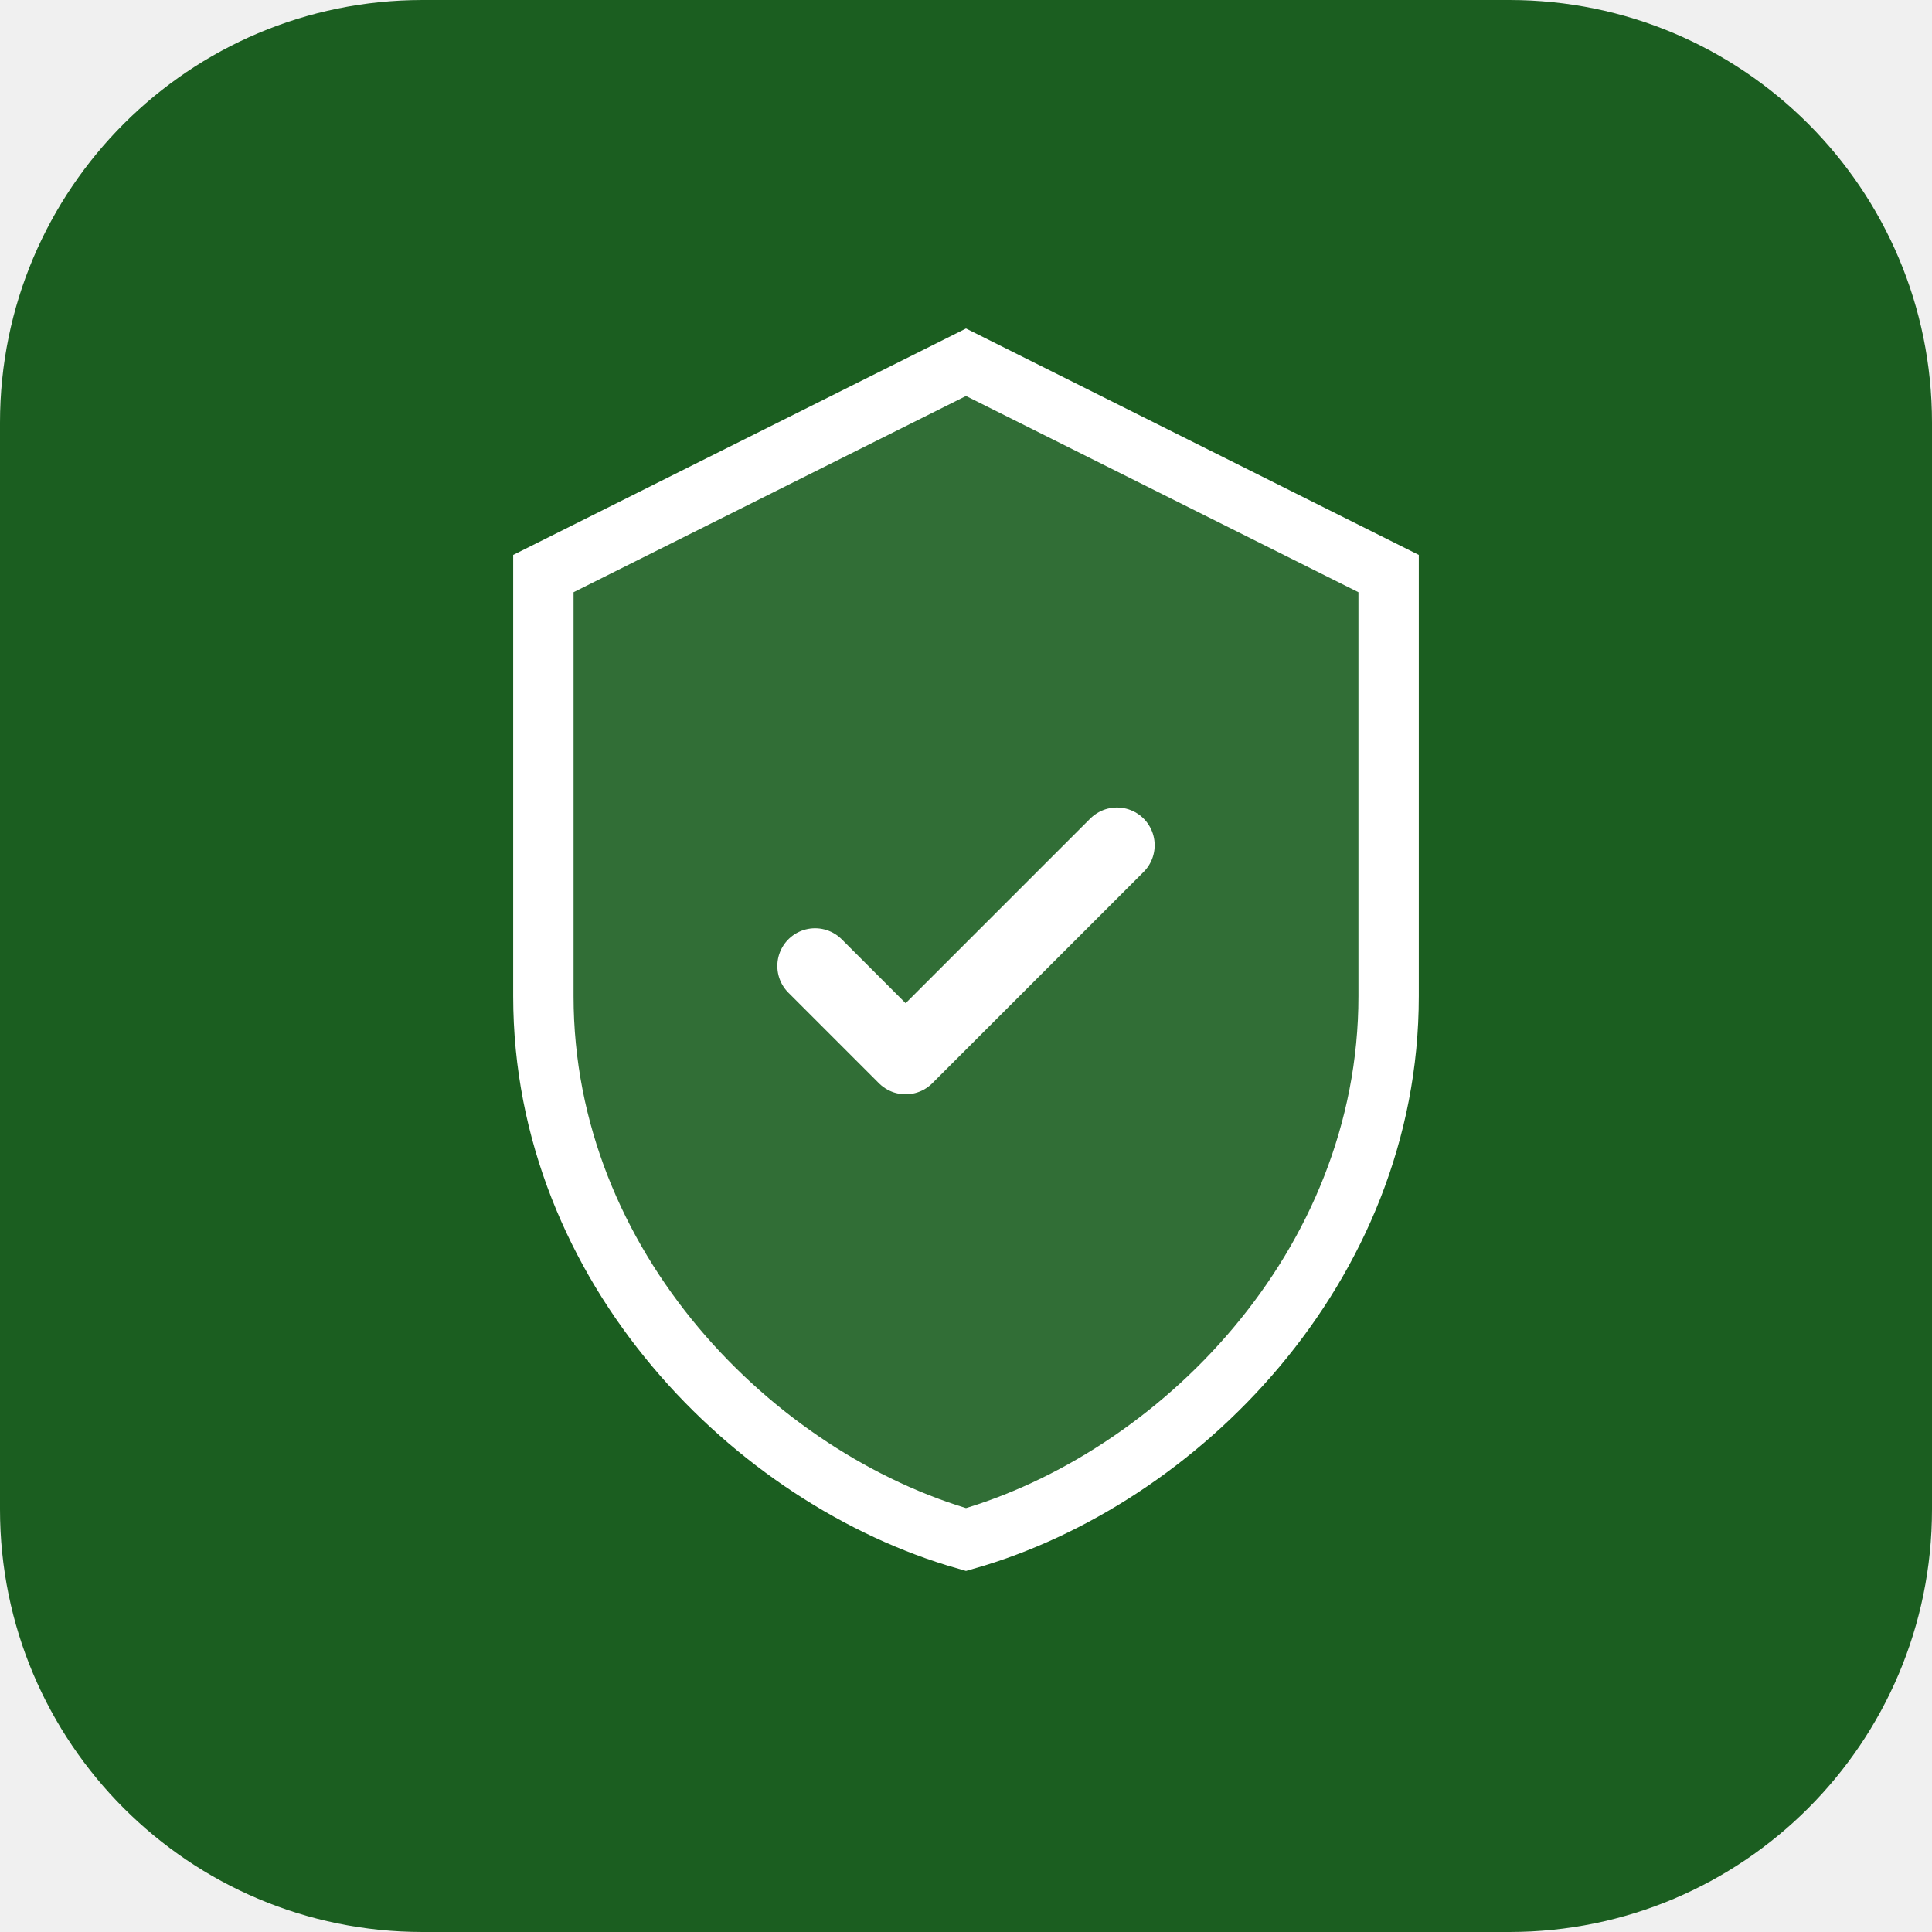
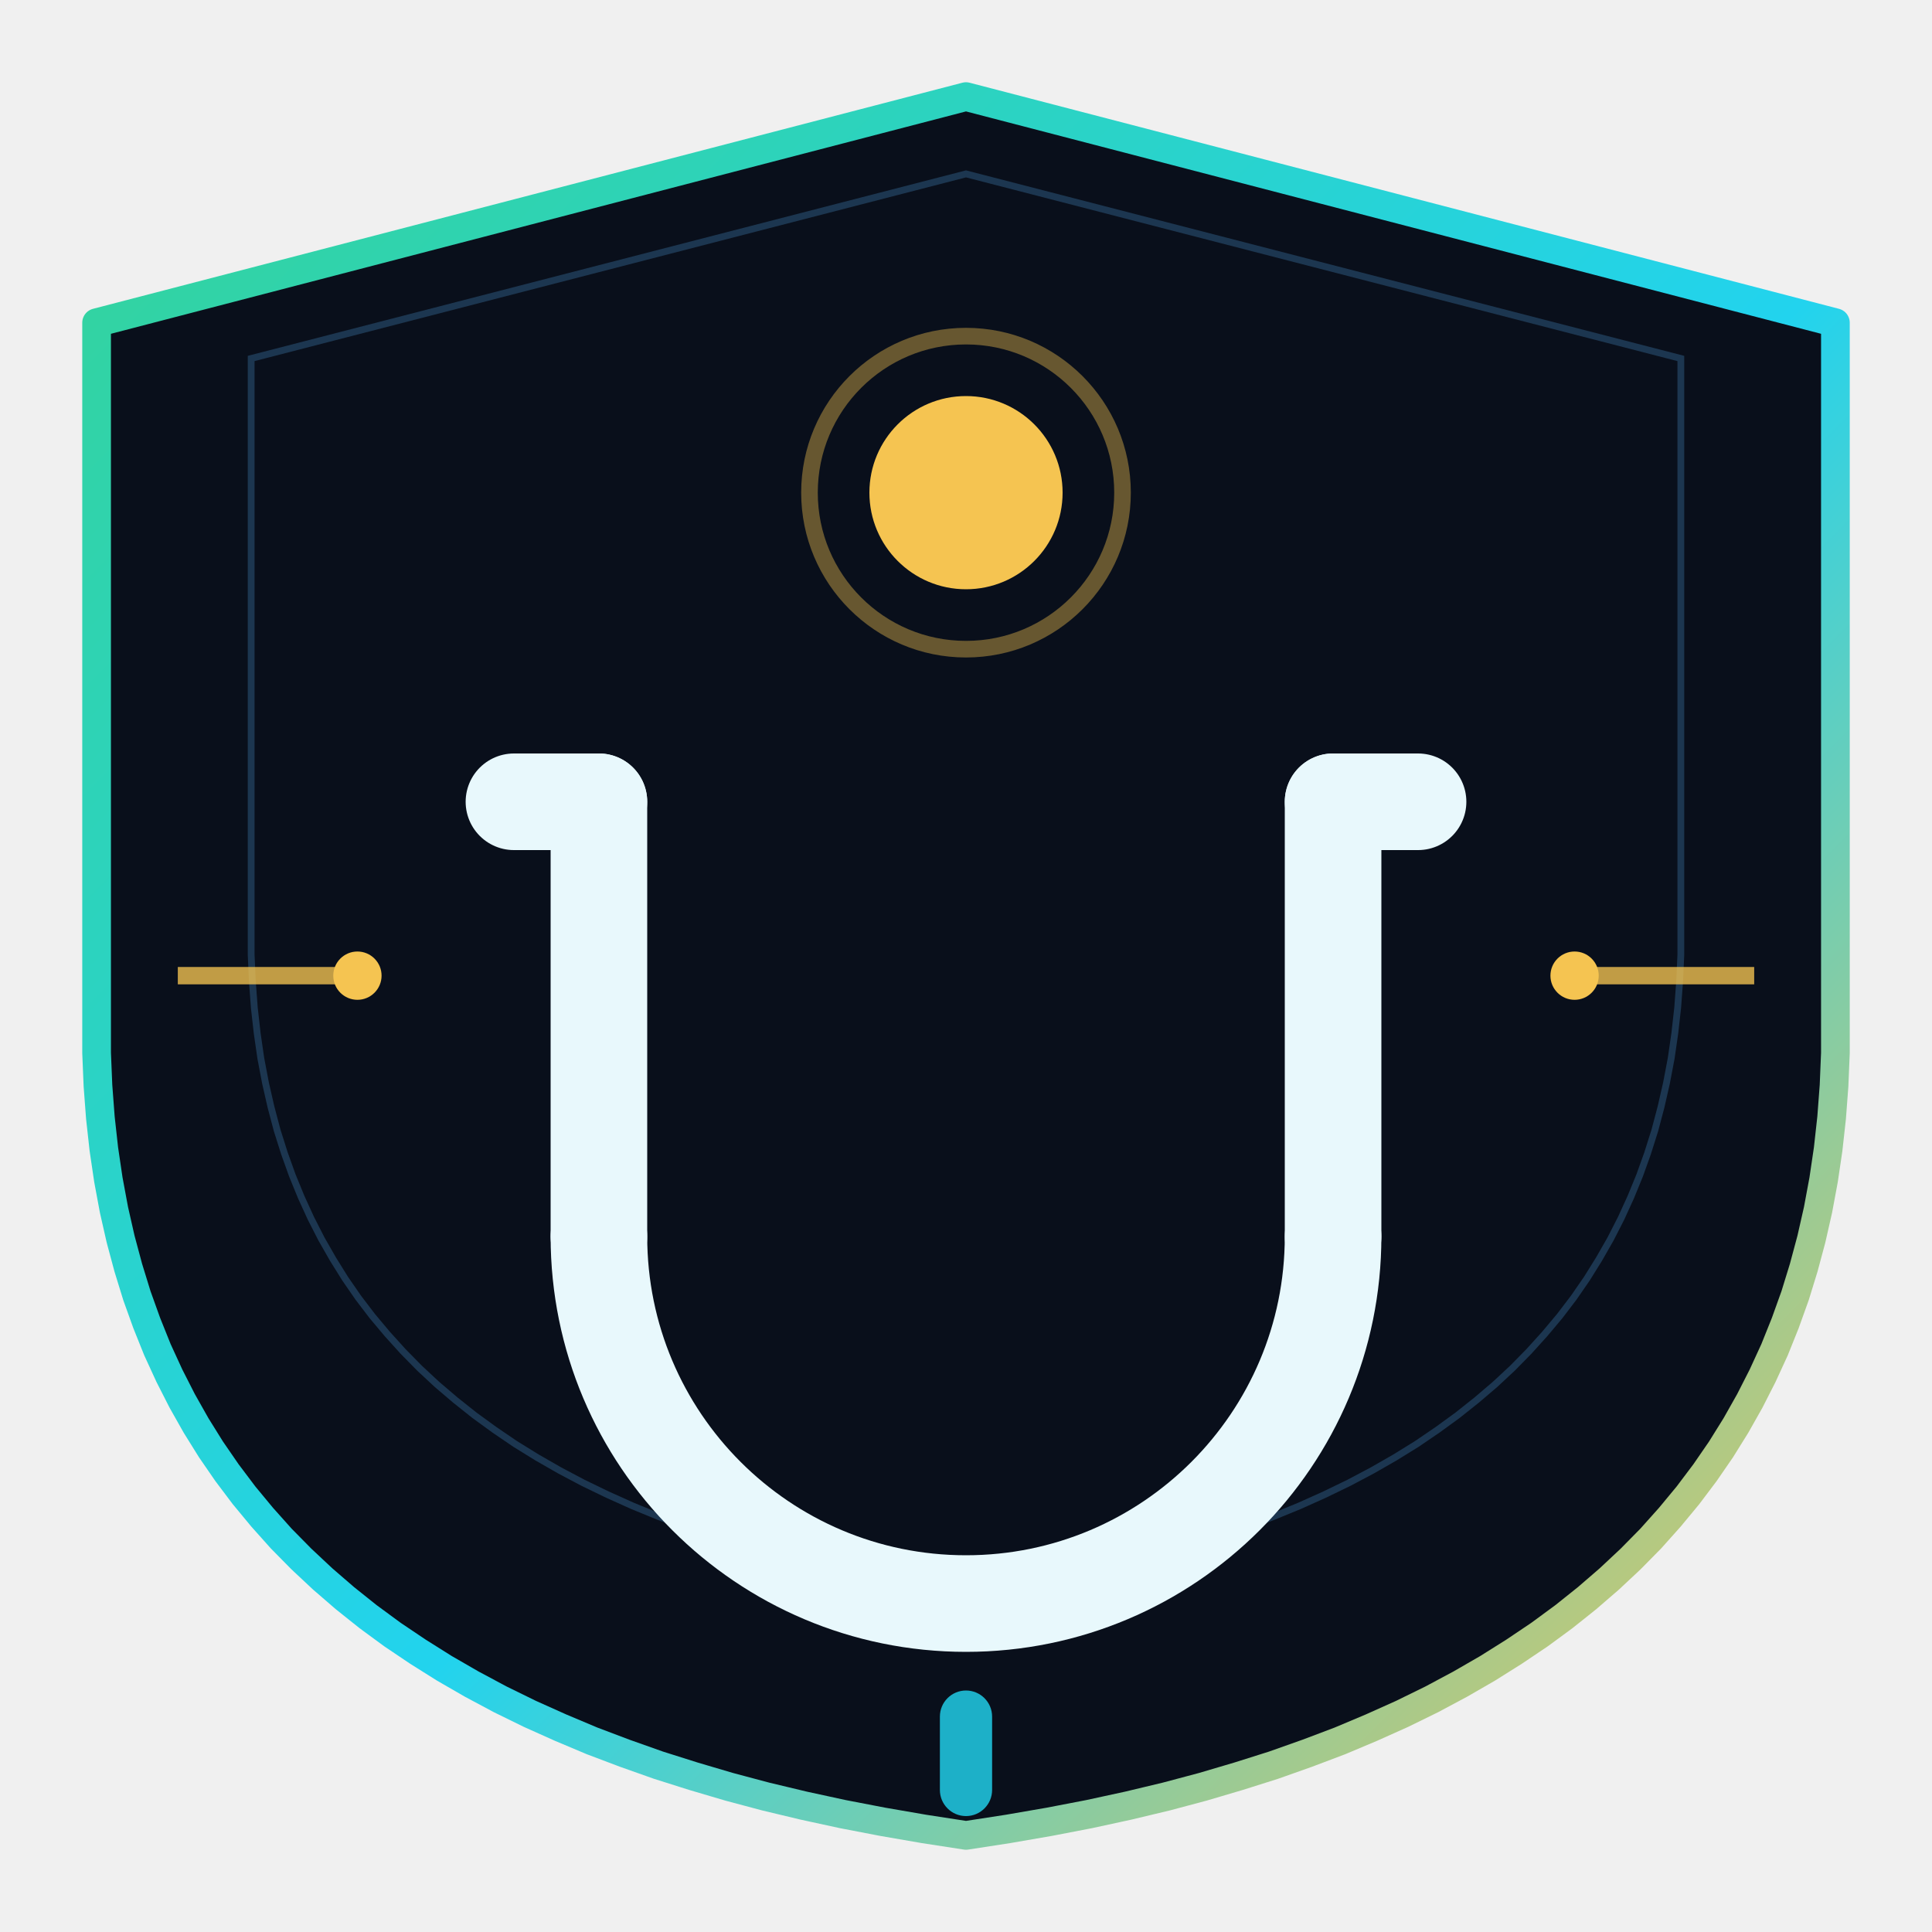
- <svg xmlns="http://www.w3.org/2000/svg" viewBox="0 0 64 64" fill="none">
-   <rect width="64" height="64" rx="14" fill="#1B5E20" />
-   <path d="M32 12L46 19V33C46 42 39 49 32 51C25 49 18 42 18 33V19L32 12Z" stroke="white" stroke-width="2" fill="rgba(255,255,255,0.1)" />
-   <path d="M27 32L30 35L37 28" stroke="white" stroke-width="2.5" stroke-linecap="round" stroke-linejoin="round" />
+ <svg xmlns="http://www.w3.org/2000/svg" viewBox="0 0 128 128" role="img" aria-label="شعار أبو نواف — Abu Nawaf Ethical Hacker">
+   <defs>
+     <linearGradient id="anRim" x1="0" y1="0" x2="1" y2="1">
+       <stop offset="0" stop-color="#34D399" />
+       <stop offset=".55" stop-color="#22D3EE" />
+       <stop offset="1" stop-color="#F5C451" />
+     </linearGradient>
+   </defs>
+   <path d="M64.0 6.4 L121.6 21.38 L121.6 69.76 L121.6 69.76 L121.51 71.93 L121.35 74.05 L121.12 76.13 L120.82 78.16 L120.45 80.15 L120.01 82.09 L119.5 83.99 L118.93 85.84 L118.28 87.65 L117.57 89.42 L116.78 91.14 L115.93 92.81 L115.01 94.44 L114.02 96.03 L112.96 97.57 L111.83 99.07 L110.63 100.52 L109.37 101.93 L108.03 103.29 L106.62 104.61 L105.15 105.88 L103.61 107.11 L101.99 108.3 L100.31 109.43 L98.56 110.53 L96.74 111.58 L94.85 112.59 L92.89 113.55 L90.86 114.46 L88.77 115.34 L86.6 116.16 L84.37 116.95 L82.06 117.68 L79.69 118.38 L77.25 119.03 L74.74 119.63 L72.16 120.19 L69.51 120.7 L66.79 121.17 L64.0 121.6 L61.21 121.17 L58.49 120.7 L55.84 120.19 L53.26 119.63 L50.75 119.03 L48.31 118.38 L45.94 117.68 L43.63 116.95 L41.4 116.16 L39.23 115.34 L37.14 114.46 L35.11 113.55 L33.15 112.59 L31.26 111.58 L29.44 110.53 L27.69 109.43 L26.01 108.3 L24.39 107.11 L22.85 105.88 L21.38 104.61 L19.97 103.29 L18.63 101.93 L17.37 100.52 L16.17 99.07 L15.04 97.57 L13.98 96.03 L12.99 94.44 L12.07 92.81 L11.22 91.14 L10.43 89.42 L9.72 87.65 L9.07 85.84 L8.5 83.99 L7.99 82.09 L7.55 80.15 L7.18 78.16 L6.88 76.13 L6.65 74.05 L6.49 71.93 L6.4 69.76 L6.4 21.38 Z" fill="#090F1B" stroke="url(#anRim)" stroke-width="1.9" stroke-linejoin="round" />
+   <path d="M64.0 11.52 L111.36 23.75 L111.36 63.26 L111.36 63.26 L111.28 65.03 L111.15 66.77 L110.96 68.46 L110.72 70.12 L110.41 71.75 L110.05 73.33 L109.64 74.88 L109.16 76.4 L108.63 77.88 L108.04 79.32 L107.4 80.72 L106.7 82.09 L105.94 83.42 L105.13 84.72 L104.26 85.98 L103.33 87.2 L102.34 88.38 L101.3 89.53 L100.2 90.65 L99.05 91.72 L97.83 92.76 L96.56 93.77 L95.24 94.73 L93.86 95.67 L92.42 96.56 L90.92 97.42 L89.37 98.24 L87.76 99.02 L86.09 99.77 L84.36 100.48 L82.58 101.16 L80.75 101.8 L78.85 102.4 L76.9 102.97 L74.89 103.5 L72.83 103.99 L70.71 104.45 L68.53 104.87 L66.29 105.25 L64.0 105.6 L61.71 105.25 L59.47 104.87 L57.29 104.45 L55.17 103.99 L53.11 103.5 L51.1 102.97 L49.15 102.4 L47.25 101.8 L45.42 101.16 L43.64 100.48 L41.91 99.77 L40.24 99.02 L38.63 98.24 L37.08 97.42 L35.58 96.56 L34.14 95.67 L32.76 94.73 L31.44 93.77 L30.17 92.76 L28.95 91.72 L27.8 90.65 L26.7 89.53 L25.66 88.38 L24.67 87.2 L23.74 85.98 L22.87 84.72 L22.06 83.42 L21.3 82.09 L20.6 80.72 L19.96 79.32 L19.37 77.88 L18.84 76.4 L18.36 74.88 L17.95 73.33 L17.59 71.75 L17.28 70.12 L17.04 68.46 L16.85 66.77 L16.72 65.03 L16.64 63.26 L16.64 23.75 Z" fill="none" stroke="#1C3650" stroke-width=".45" />
+   <path d="M39.68 81.92 A24.32 24.32 0 0 0 88.32 81.92" fill="none" stroke="#E8F8FC" stroke-width="6.4" stroke-linecap="round" />
+   <path d="M39.68 53.12 L39.68 81.92 M88.32 53.12 L88.32 81.92" fill="none" stroke="#E8F8FC" stroke-width="6.4" stroke-linecap="round" />
+   <path d="M34.05 53.12 L39.68 53.12 M88.32 53.12 L93.95 53.12" fill="none" stroke="#E8F8FC" stroke-width="6.4" stroke-linecap="round" />
+   <circle cx="64.0" cy="32.64" r="10.37" fill="none" stroke="#F5C451" stroke-opacity=".4" stroke-width="1.1" />
+   <circle cx="64.0" cy="32.64" r="6.4" fill="#F5C451" />
+   <path d="M116.22 64.64 H104.32" stroke="#F5C451" stroke-opacity=".78" stroke-width="1.15" />
+   <path d="M11.78 64.64 H23.68" stroke="#F5C451" stroke-opacity=".78" stroke-width="1.15" />
+   <circle cx="104.32" cy="64.64" r="1.6" fill="#F5C451" />
+   <circle cx="23.68" cy="64.64" r="1.6" fill="#F5C451" />
+   <rect x="62.27" y="112.0" width="3.46" height="8.32" rx="1.73" fill="#22D3EE" fill-opacity=".82" />
</svg>
